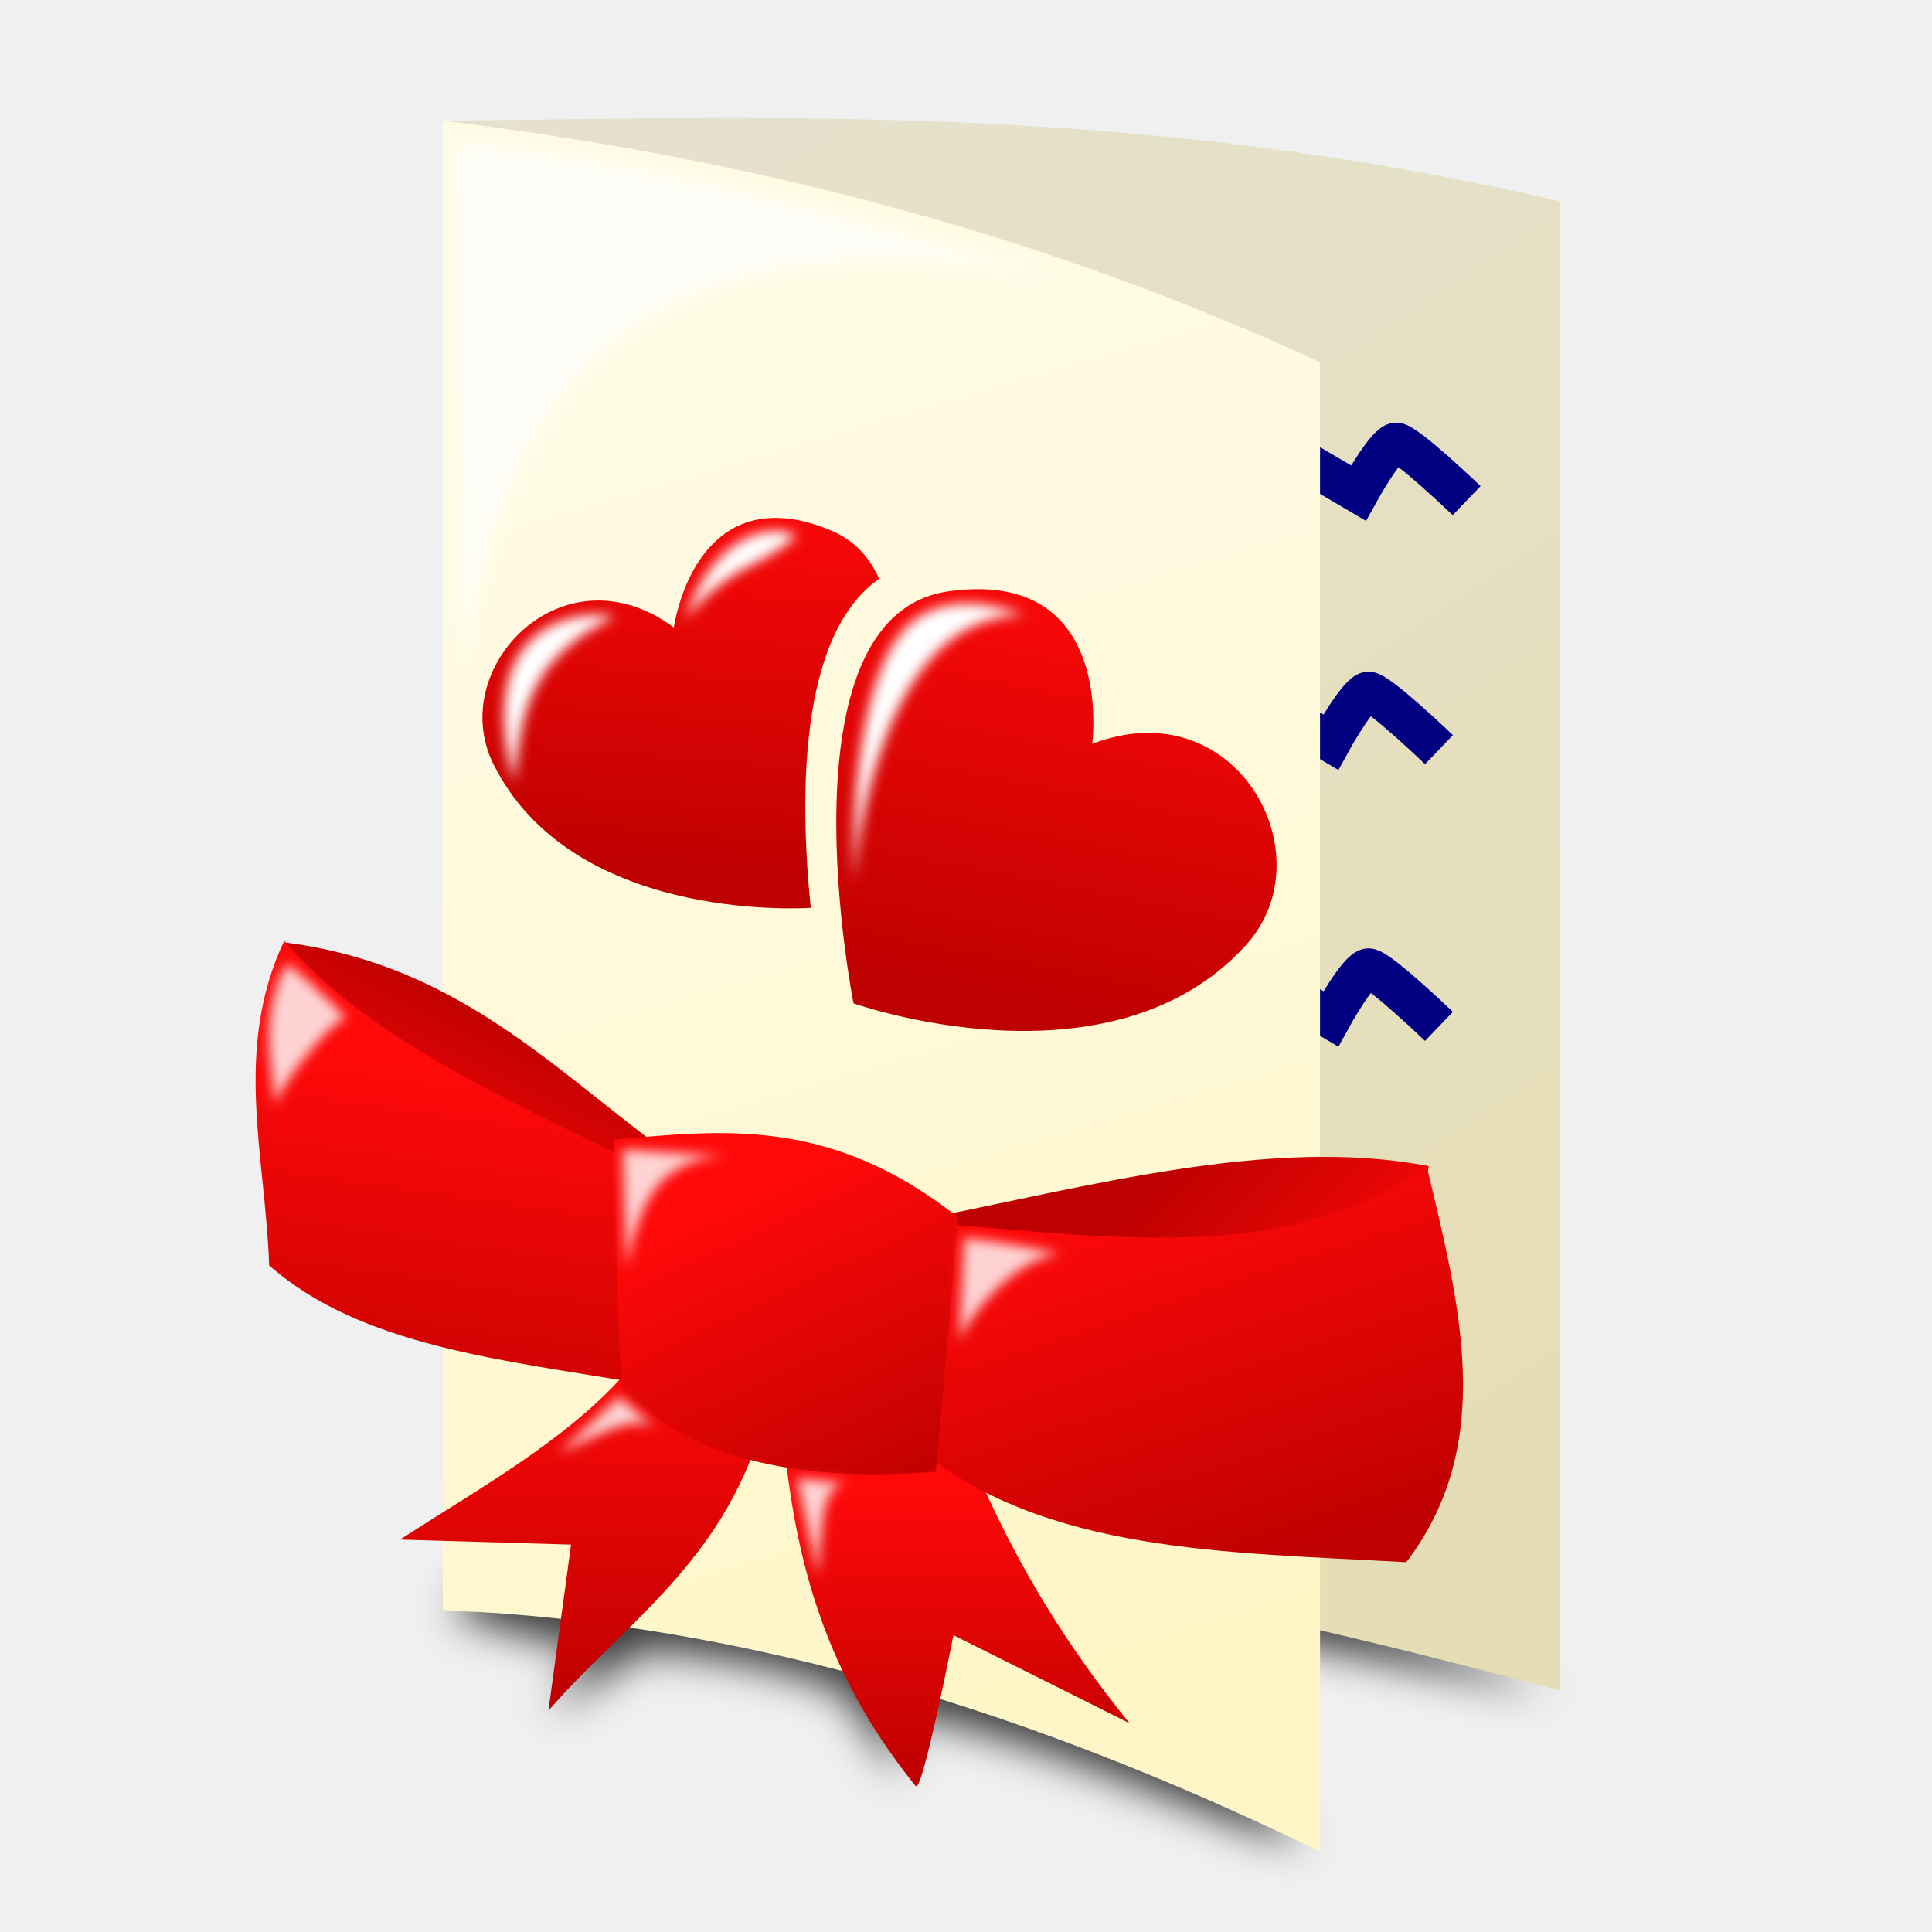
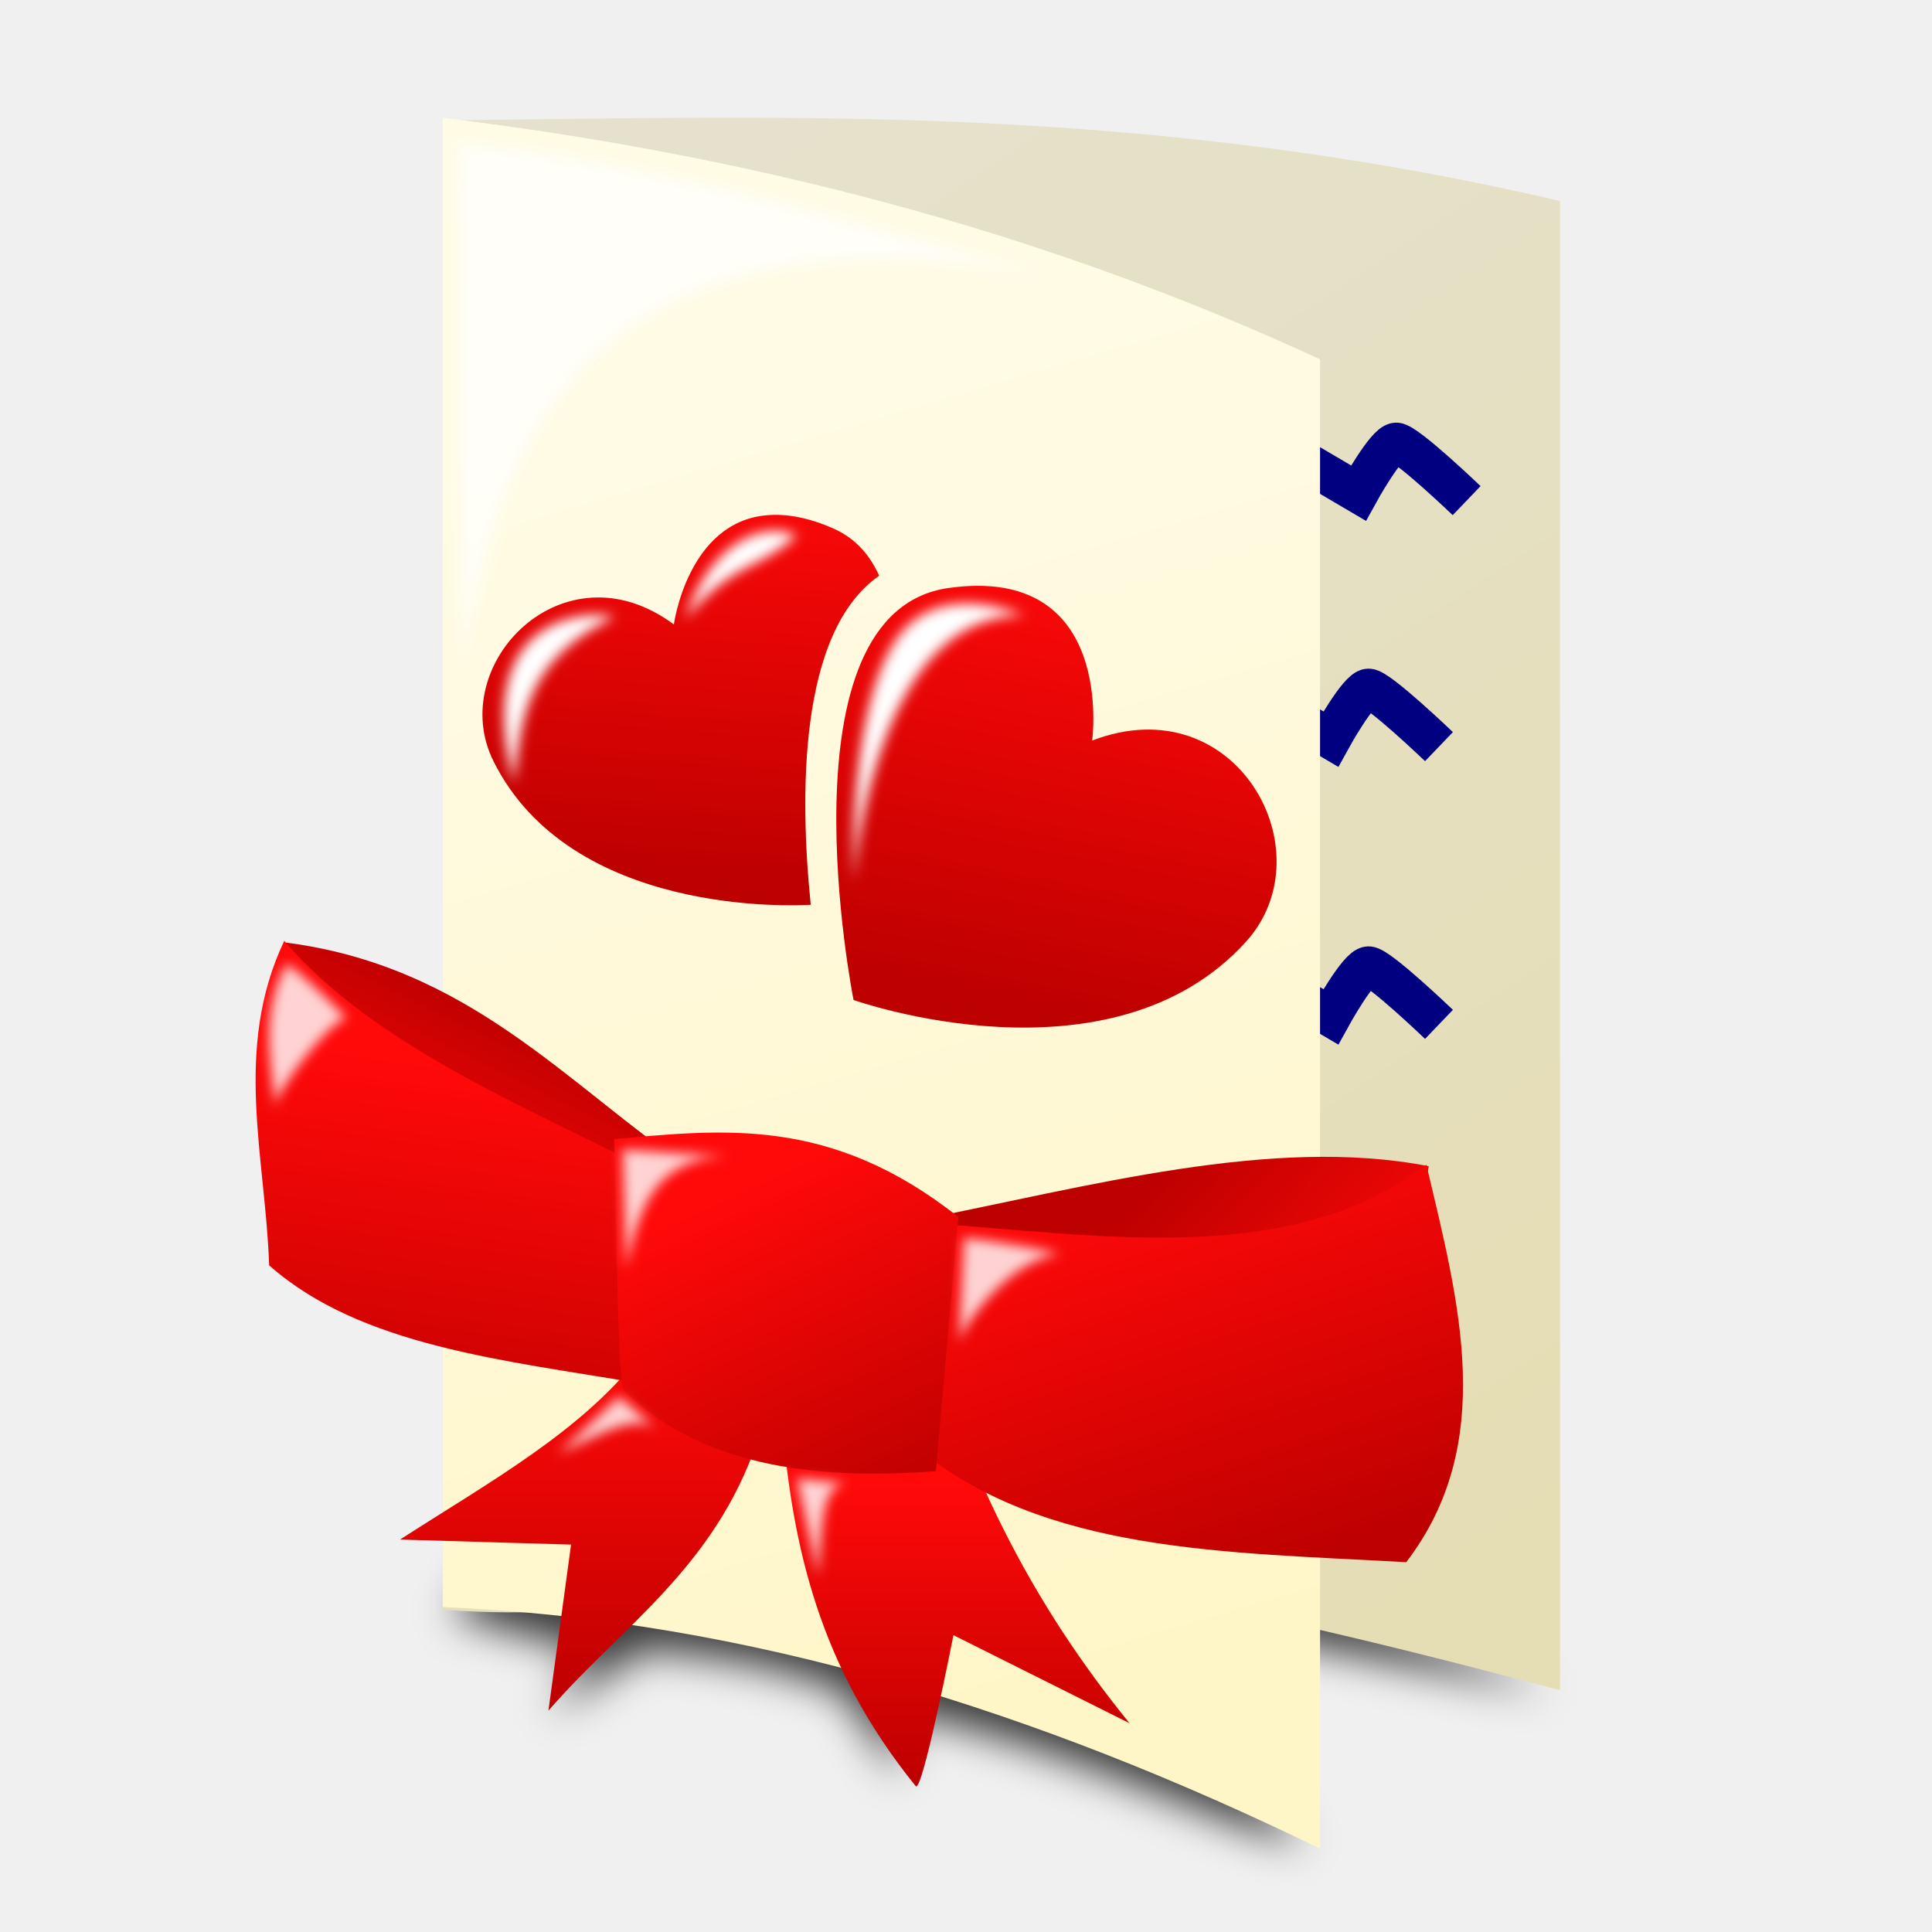
- <svg xmlns="http://www.w3.org/2000/svg" xmlns:xlink="http://www.w3.org/1999/xlink" width="48" height="48" id="svg2" version="1.1">
+ <svg xmlns="http://www.w3.org/2000/svg" xmlns:xlink="http://www.w3.org/1999/xlink" id="svg2" viewBox="0 0 48 48" version="1.1">
  <defs id="defs4">
    <linearGradient id="linearGradient3801">
-       <stop style="stop-color:#bd0000;stop-opacity:1;" offset="0" id="stop3803" />
-       <stop style="stop-color:#ff0909;stop-opacity:1;" offset="1" id="stop3805" />
+       <stop id="stop3803" style="stop-color:#bd0000" offset="0" />
+       <stop id="stop3805" style="stop-color:#ff0909" offset="1" />
    </linearGradient>
    <linearGradient id="linearGradient3643">
-       <stop style="stop-color:#fff6c7;stop-opacity:1;" offset="0" id="stop3645" />
-       <stop style="stop-color:#fffbe5;stop-opacity:1;" offset="1" id="stop3647" />
+       <stop id="stop3645" style="stop-color:#fff6c7" offset="0" />
+       <stop id="stop3647" style="stop-color:#fffbe5" offset="1" />
    </linearGradient>
-     <linearGradient xlink:href="#linearGradient3643" id="linearGradient3651" x1="32.439" y1="1039.17" x2="18.505" y2="1010.069" gradientUnits="userSpaceOnUse" gradientTransform="matrix(0.874185,0,0,1,1.523373,-0.4043084)" />
-     <linearGradient xlink:href="#linearGradient3643" id="linearGradient3653" x1="38.099" y1="1041.624" x2="13.034" y2="1007.426" gradientUnits="userSpaceOnUse" />
+     <linearGradient id="linearGradient3651" y2="1010.1" xlink:href="#linearGradient3643" gradientUnits="userSpaceOnUse" x2="18.505" gradientTransform="matrix(.87419 0 0 1 1.5234 -.40431)" y1="1039.2" x1="32.439" />
+     <linearGradient id="linearGradient3653" y2="1007.4" xlink:href="#linearGradient3643" gradientUnits="userSpaceOnUse" x2="13.034" y1="1041.6" x1="38.099" />
    <filter id="filter3775">
-       <feGaussianBlur stdDeviation="0.173" id="feGaussianBlur3777" />
+       <feGaussianBlur id="feGaussianBlur3777" stdDeviation="0.173" />
    </filter>
-     <filter id="filter3797" x="-0.055" width="1.11" y="-0.174" height="1.349">
-       <feGaussianBlur stdDeviation="0.749" id="feGaussianBlur3799" />
+     <linearGradient id="linearGradient3807" y2="1020.9" xlink:href="#linearGradient3801" gradientUnits="userSpaceOnUse" x2="18.138" gradientTransform="matrix(.84689 .61461 -.61461 .84689 638.03 142.3)" y1="1030.8" x1="22.702" />
+     <linearGradient id="linearGradient2856" y2="1020.9" xlink:href="#linearGradient3801" gradientUnits="userSpaceOnUse" x2="18.138" gradientTransform="matrix(-.87493 .32494 .32494 .87493 -296.95 117.01)" y1="1030.8" x1="22.702" />
+     <linearGradient id="linearGradient3646" y2="1034.4" xlink:href="#linearGradient3801" gradientUnits="userSpaceOnUse" x2="17.5" y1="1042.5" x1="21.25" />
+     <linearGradient id="linearGradient3648" y2="26.5" xlink:href="#linearGradient3801" gradientUnits="userSpaceOnUse" x2="11.144" y1="36.938" x1="9.663" />
+     <linearGradient id="linearGradient3650" y2="28.938" xlink:href="#linearGradient3801" gradientUnits="userSpaceOnUse" x2="29.509" y1="38.812" x1="32.732" />
+     <linearGradient id="linearGradient3652" y2="33.812" xlink:href="#linearGradient3801" gradientUnits="userSpaceOnUse" x2="33.688" y1="29.062" x1="28.875" />
+     <linearGradient id="linearGradient3654" y2="29.438" xlink:href="#linearGradient3801" gradientUnits="userSpaceOnUse" x2="9.938" y1="24.875" x1="12.188" />
+     <linearGradient id="linearGradient3660" y2="36.912" xlink:href="#linearGradient3801" gradientUnits="userSpaceOnUse" x2="23.75" y1="44.387" x1="23.75" />
+     <linearGradient id="linearGradient3662" y2="33.625" xlink:href="#linearGradient3801" gradientUnits="userSpaceOnUse" x2="14.094" y1="42.5" x1="14.094" />
+     <filter id="filter3682" height="1.18" width="1.276" y="-.09" x="-.138">
+       <feGaussianBlur id="feGaussianBlur3684" stdDeviation="0.157" />
    </filter>
-     <linearGradient xlink:href="#linearGradient3801" id="linearGradient3807" x1="22.702" y1="1030.802" x2="18.138" y2="1020.938" gradientUnits="userSpaceOnUse" gradientTransform="matrix(0.8468852,0.6146091,-0.6146091,0.8468852,638.0303,142.2976)" />
-     <linearGradient xlink:href="#linearGradient3801" id="linearGradient2856" gradientUnits="userSpaceOnUse" gradientTransform="matrix(-0.8749297,0.3249441,0.3249441,0.8749297,-296.9466,117.0097)" x1="22.702" y1="1030.802" x2="18.138" y2="1020.938" />
-     <linearGradient xlink:href="#linearGradient3801" id="linearGradient3646" x1="21.25" y1="1042.5" x2="17.5" y2="1034.438" gradientUnits="userSpaceOnUse" />
-     <linearGradient xlink:href="#linearGradient3801" id="linearGradient3648" x1="9.663" y1="36.938" x2="11.144" y2="26.5" gradientUnits="userSpaceOnUse" />
-     <linearGradient xlink:href="#linearGradient3801" id="linearGradient3650" x1="32.732" y1="38.812" x2="29.509" y2="28.938" gradientUnits="userSpaceOnUse" />
-     <linearGradient xlink:href="#linearGradient3801" id="linearGradient3652" x1="28.875" y1="29.062" x2="33.688" y2="33.812" gradientUnits="userSpaceOnUse" />
-     <linearGradient xlink:href="#linearGradient3801" id="linearGradient3654" x1="12.188" y1="24.875" x2="9.938" y2="29.438" gradientUnits="userSpaceOnUse" />
-     <linearGradient xlink:href="#linearGradient3801" id="linearGradient3660" x1="23.75" y1="44.387" x2="23.75" y2="36.912" gradientUnits="userSpaceOnUse" />
-     <linearGradient xlink:href="#linearGradient3801" id="linearGradient3662" x1="14.094" y1="42.5" x2="14.094" y2="33.625" gradientUnits="userSpaceOnUse" />
-     <filter id="filter3682" x="-0.138" width="1.276" y="-0.09" height="1.18">
-       <feGaussianBlur stdDeviation="0.157" id="feGaussianBlur3684" />
-     </filter>
-     <filter id="filter3686" x="-0.135" width="1.27" y="-0.171" height="1.343">
-       <feGaussianBlur stdDeviation="0.157" id="feGaussianBlur3688" />
+     <filter id="filter3686" height="1.343" width="1.27" y="-.171" x="-.135">
+       <feGaussianBlur id="feGaussianBlur3688" stdDeviation="0.157" />
    </filter>
    <filter id="filter3690">
-       <feGaussianBlur stdDeviation="0.157" id="feGaussianBlur3692" />
+       <feGaussianBlur id="feGaussianBlur3692" stdDeviation="0.157" />
    </filter>
-     <filter id="filter3844" x="-0.177" width="1.354" y="-0.095" height="1.191">
-       <feGaussianBlur stdDeviation="0.144" id="feGaussianBlur3846" />
+     <filter id="filter3844" height="1.191" width="1.354" y="-.095" x="-.177">
+       <feGaussianBlur id="feGaussianBlur3846" stdDeviation="0.144" />
    </filter>
-     <filter id="filter3848" x="-0.139" width="1.277" y="-0.128" height="1.256">
-       <feGaussianBlur stdDeviation="0.144" id="feGaussianBlur3850" />
+     <filter id="filter3848" height="1.256" width="1.277" y="-.128" x="-.139">
+       <feGaussianBlur id="feGaussianBlur3850" stdDeviation="0.144" />
    </filter>
-     <filter id="filter3852" x="-0.13" width="1.261" y="-0.117" height="1.233">
-       <feGaussianBlur stdDeviation="0.144" id="feGaussianBlur3854" />
+     <filter id="filter3852" height="1.233" width="1.26" y="-.117" x="-.13">
+       <feGaussianBlur id="feGaussianBlur3854" stdDeviation="0.144" />
    </filter>
-     <filter id="filter3856" x="-0.14" width="1.279" y="-0.244" height="1.488">
-       <feGaussianBlur stdDeviation="0.144" id="feGaussianBlur3858" />
+     <filter id="filter3856" height="1.488" width="1.279" y="-.244" x="-.14">
+       <feGaussianBlur id="feGaussianBlur3858" stdDeviation="0.144" />
    </filter>
-     <filter id="filter3860" x="-0.252" width="1.504" y="-0.142" height="1.284">
-       <feGaussianBlur stdDeviation="0.144" id="feGaussianBlur3862" />
+     <filter id="filter3860" height="1.284" width="1.504" y="-.142" x="-.252">
+       <feGaussianBlur id="feGaussianBlur3862" stdDeviation="0.144" />
    </filter>
-     <filter id="filter3653" x="-0.045" width="1.089" y="-0.153" height="1.306">
-       <feGaussianBlur stdDeviation="0.506" id="feGaussianBlur3655" />
+     <filter id="filter3653" height="1.306" width="1.089" y="-0.153" x="-.045">
+       <feGaussianBlur id="feGaussianBlur3655" stdDeviation="0.506" />
    </filter>
  </defs>
-   <g id="layer1" transform="translate(0,-1004.362)">
-     <path style="color:#000000;fill:#000000;stroke:none;stroke-width:1px;stroke-linecap:butt;stroke-linejoin:miter;stroke-miterlimit:4;stroke-opacity:1;stroke-dasharray:none;stroke-dashoffset:0;marker:none;visibility:visible;display:inline;overflow:visible;enable-background:accumulate;fill-opacity:0.769;filter:url(#filter3653)" d="M 12.812,38.094 11.25,40.125 l 3.375,0.906 -0.938,1.531 2.332,-1.596 c 1.538,0.183 3.023,0.287 4.965,1.075 l 1.359,2.114 -0.047,-1.63 c 3.744,0.721 6.7,2.23 10.047,3.348 L 27.91,39.901 12.812,38.094 z m 16.75,2.2 8.844,1.737 -8.985,-4.097 0.141,2.36 z" transform="translate(0,1004.362)" id="path2876" />
-     <path transform="matrix(0.9974143,0.07186635,0,1,0,0)" style="fill:url(#linearGradient3653);fill-opacity:1;stroke:none" d="m 11.029,1006.57 c 8.787,-0.732 17.442,-1.662 27.829,0 l 0,37 c -22.984,-4.484 -18.553,-10e-5 -27.829,0 l 0,-37 z" id="rect2869" />
-     <path id="path3661" d="m 11.029,1006.57 c 8.787,-0.732 17.442,-1.662 27.829,0 l 0,37 c -22.984,-4.484 -18.553,-10e-5 -27.829,0 l 0,-37 z" style="fill:#000000;fill-opacity:0.103;stroke:none" transform="matrix(0.9974143,0.07186635,0,1,0,0)" />
-     <path style="color:#000000;fill:none;stroke:#000080;stroke-width:1px;stroke-linecap:butt;stroke-linejoin:miter;stroke-miterlimit:4;stroke-opacity:1;stroke-dasharray:none;stroke-dashoffset:0;marker:none;visibility:visible;display:inline;overflow:visible;enable-background:accumulate" d="m 31.062,10.688 c 0.25,0.125 2.688,1.562 2.688,1.562 0,0 0.688,-1.25 0.938,-1.25 0.25,0 1.75,1.438 1.75,1.438" id="path3677" transform="translate(0,1004.362)" />
-     <path id="path3679" d="m 30.375,1021.237 c 0.25,0.125 2.688,1.562 2.688,1.562 0,0 0.688,-1.25 0.938,-1.25 0.25,0 1.75,1.438 1.75,1.438" style="color:#000000;fill:none;stroke:#000080;stroke-width:1px;stroke-linecap:butt;stroke-linejoin:miter;stroke-miterlimit:4;stroke-opacity:1;stroke-dasharray:none;stroke-dashoffset:0;marker:none;visibility:visible;display:inline;overflow:visible;enable-background:accumulate" />
-     <path style="color:#000000;fill:none;stroke:#000080;stroke-width:1px;stroke-linecap:butt;stroke-linejoin:miter;stroke-miterlimit:4;stroke-opacity:1;stroke-dasharray:none;stroke-dashoffset:0;marker:none;visibility:visible;display:inline;overflow:visible;enable-background:accumulate" d="m 30.375,1028.112 c 0.25,0.125 2.688,1.562 2.688,1.562 0,0 0.688,-1.25 0.938,-1.25 0.25,0 1.75,1.438 1.75,1.438" id="path3681" />
-     <path transform="matrix(0.9641374,0.2654035,0,1,0,0)" style="fill:url(#linearGradient3651);fill-opacity:1;stroke:none" d="m 11.409,1004.334 c 8.688,-1.294 16.118,-1.175 22.607,0 l 0,37 c -7.207,-1.462 -14.669,-1.79 -22.607,0 l 0,-37 z" id="rect2867" />
-     <path style="color:#000000;fill:url(#linearGradient3654);stroke:none;stroke-width:1px;stroke-linecap:butt;stroke-linejoin:miter;stroke-miterlimit:4;stroke-opacity:1;stroke-dasharray:none;stroke-dashoffset:0;marker:none;visibility:visible;display:inline;overflow:visible;enable-background:accumulate;fill-opacity:1" d="M 7.055,23.412 C 11.665,23.989 14.097,26.966 17.188,29.062 l -0.375,3.25 c 0,0 -8.812,-2.062 -8.875,-2.938 C 7.875,28.5 7.242,23.224 7.055,23.412 z" id="path3642" transform="translate(0,1004.362)" />
-     <path style="color:#000000;fill:url(#linearGradient3652);stroke:none;stroke-width:1px;stroke-linecap:butt;stroke-linejoin:miter;stroke-miterlimit:4;stroke-opacity:1;stroke-dasharray:none;stroke-dashoffset:0;marker:none;visibility:visible;display:inline;overflow:visible;enable-background:accumulate" d="m 22.812,30.312 c 4.207,-0.825 8.795,-2.097 12.684,-1.338 L 34.938,32.688 l -12.375,1.125 0.25,-3.5 z" id="path3644" transform="translate(0,1004.362)" />
-     <path style="color:#000000;fill:url(#linearGradient3660);stroke:none;stroke-width:1px;stroke-linecap:butt;stroke-linejoin:miter;stroke-miterlimit:4;stroke-opacity:1;stroke-dasharray:none;stroke-dashoffset:0;marker:none;visibility:visible;display:inline;overflow:visible;enable-background:accumulate" d="m 19.438,35.438 c 0.25,-0.125 3.875,-1.375 3.875,-1.375 0.959,2.847 2.299,5.737 4.75,8.75 l -4.375,-2.188 c 0,0 -0.775,3.95 -0.938,3.75 -2.413,-2.979 -3.043,-5.958 -3.312,-8.938 z" id="path3658" transform="translate(0,1004.362)" />
-     <path style="color:#000000;fill:url(#linearGradient3650);stroke:none;stroke-width:1px;stroke-linecap:butt;stroke-linejoin:miter;stroke-miterlimit:4;stroke-opacity:1;stroke-dasharray:none;stroke-dashoffset:0;marker:none;visibility:visible;display:inline;overflow:visible;enable-background:accumulate" d="m 22.938,30.375 c 4.477,0.319 9.141,1.118 12.5,-1.438 0.817,3.447 1.761,6.914 -0.5,9.875 -4.44,-0.251 -9.033,-0.215 -12.188,-2.875 -0.291,-0.245 0.312,-5.625 0.188,-5.562 z" id="path3638" transform="translate(0,1004.362)" />
-     <path style="color:#000000;fill:url(#linearGradient3807);fill-opacity:1;stroke:none;stroke-width:1px;marker:none;visibility:visible;display:inline;overflow:visible;enable-background:accumulate" d="m 27.135,1022.845 c 0,0 0.596,-4.381 -3.572,-3.791 -4.274,0.606 -2.357,10.235 -2.357,10.235 0,0 6.386,2.271 9.753,-1.45 2.016,-2.228 -0.241,-6.368 -3.825,-4.995 z" id="path3657" />
-     <path style="color:#000000;fill:#ffffff;stroke:none;stroke-width:1px;stroke-linecap:butt;stroke-linejoin:miter;stroke-miterlimit:4;stroke-opacity:1;stroke-dasharray:none;stroke-dashoffset:0;marker:none;visibility:visible;display:inline;overflow:visible;enable-background:accumulate;filter:url(#filter3775);fill-opacity:0.728" d="m 11.49,16.813 c 0,-0.306 -0.111,-13.27 -0.111,-13.27 5.26,0.494 9.858,2.029 14.634,3.283 C 15.246,4.982 12.334,10.145 11.49,16.813 z" id="path3765" transform="translate(0,1004.362)" />
-     <path style="color:#000000;fill:url(#linearGradient2856);fill-opacity:1;stroke:none;stroke-width:1px;marker:none;visibility:visible;display:inline;overflow:visible;enable-background:accumulate" d="m 19.064,1017.238 c -1.978,0.159 -2.322,2.714 -2.322,2.714 -2.749,-2.039 -5.678,1.003 -4.48,3.401 1.931,3.866 7.491,3.587 7.881,3.564 -0.27,-2.648 -0.326,-6.767 1.7,-8.175 -0.228,-0.507 -0.583,-0.931 -1.145,-1.177 -0.645,-0.283 -1.179,-0.364 -1.635,-0.327 z" id="path2847" />
-     <path style="color:#000000;fill:url(#linearGradient3662);stroke:none;stroke-width:1px;stroke-linecap:butt;stroke-linejoin:miter;stroke-miterlimit:4;stroke-opacity:1;stroke-dasharray:none;stroke-dashoffset:0;marker:none;visibility:visible;display:inline;overflow:visible;enable-background:accumulate" d="m 15.938,33.625 c -1.411,1.895 -3.798,3.205 -6,4.625 l 4.25,0.125 -0.562,4.125 c 1.823,-2.098 4.114,-3.541 5.188,-6.688 l -2.875,-2.188 z" id="path3656" transform="translate(0,1004.362)" />
-     <path style="color:#000000;fill:url(#linearGradient3648);stroke:none;stroke-width:1px;stroke-linecap:butt;stroke-linejoin:miter;stroke-miterlimit:4;stroke-opacity:1;stroke-dasharray:none;stroke-dashoffset:0;marker:none;visibility:visible;display:inline;overflow:visible;enable-background:accumulate" d="m 15.5,28.75 c -3.147,-1.549 -6.417,-3.019 -8.438,-5.375 -1.276,2.688 -0.465,5.375 -0.375,8.062 2.276,2.017 5.856,2.358 9.25,2.938 L 15.5,28.75 z" id="path3640" transform="translate(0,1004.362)" />
-     <path style="color:#000000;fill:url(#linearGradient3646);stroke:none;stroke-width:1px;marker:none;visibility:visible;display:inline;overflow:visible;enable-background:accumulate" d="m 15.25,1032.675 c 2.699,-0.233 5.378,-0.583 8.562,1.938 l -0.562,6.312 c -2.708,0.208 -5.729,-0.021 -7.75,-2 -0.184,-0.18 -0.188,-6.062 -0.25,-6.25 z" id="path3634" />
-     <path style="color:#000000;fill:#ffffff;stroke:none;stroke-width:1px;stroke-linecap:butt;stroke-linejoin:miter;stroke-miterlimit:4;stroke-opacity:1;stroke-dasharray:none;stroke-dashoffset:0;marker:none;visibility:visible;display:inline;overflow:visible;enable-background:accumulate;filter:url(#filter3682)" d="m 12.772,19.451 c 0.175,-1.511 0.241,-3.056 2.475,-4.11 -0.084,-0.149 -3.687,-0.422 -2.475,4.11 z" id="path3664" transform="translate(0,1004.362)" />
-     <path style="color:#000000;fill:#ffffff;stroke:none;stroke-width:1px;stroke-linecap:butt;stroke-linejoin:miter;stroke-miterlimit:4;stroke-opacity:1;stroke-dasharray:none;stroke-dashoffset:0;marker:none;visibility:visible;display:inline;overflow:visible;enable-background:accumulate;filter:url(#filter3686)" d="m 17.015,15.385 c 0.655,-1.965 1.985,-2.45 2.784,-2.077 -1.07,0.91 -1.56,0.627 -2.784,2.077 z" id="path3666" transform="translate(0,1004.362)" />
-     <path style="color:#000000;fill:#ffffff;stroke:none;stroke-width:1px;stroke-linecap:butt;stroke-linejoin:miter;stroke-miterlimit:4;stroke-opacity:1;stroke-dasharray:none;stroke-dashoffset:0;marker:none;visibility:visible;display:inline;overflow:visible;enable-background:accumulate;filter:url(#filter3690)" d="m 25.456,15.296 c 0,0 -1.873,-0.844 -2.961,0.309 -1.475,1.563 -1.282,6.32 -1.282,6.32 0,0 0.442,-6.718 4.243,-6.629 z" id="path3668" transform="translate(0,1004.362)" />
-     <path style="color:#000000;fill:#ffffff;stroke:none;stroke-width:1px;stroke-linecap:butt;stroke-linejoin:miter;stroke-miterlimit:4;stroke-opacity:1;stroke-dasharray:none;stroke-dashoffset:0;marker:none;visibility:visible;display:inline;overflow:visible;enable-background:accumulate;fill-opacity:0.817;filter:url(#filter3844)" d="M 7.115,23.958 C 6.453,25.166 6.723,26.374 6.85,27.582 6.623,27.355 8.366,25.128 8.618,25.328 8.824,25.493 7.386,24.047 7.115,23.958 z" id="path3694" transform="translate(0,1004.362)" />
-     <path style="color:#000000;fill:#ffffff;stroke:none;stroke-width:1px;stroke-linecap:butt;stroke-linejoin:miter;stroke-miterlimit:4;stroke-opacity:1;stroke-dasharray:none;stroke-dashoffset:0;marker:none;visibility:visible;display:inline;overflow:visible;enable-background:accumulate;fill-opacity:0.817;filter:url(#filter3852)" d="m 15.468,28.555 0.088,2.961 c 0.3,-1.403 0.648,-2.765 2.563,-2.784 l -2.652,-0.177 z" id="path3696" transform="translate(0,1004.362)" />
-     <path style="color:#000000;fill:#ffffff;stroke:none;stroke-width:1px;stroke-linecap:butt;stroke-linejoin:miter;stroke-miterlimit:4;stroke-opacity:1;stroke-dasharray:none;stroke-dashoffset:0;marker:none;visibility:visible;display:inline;overflow:visible;enable-background:accumulate;fill-opacity:0.817;filter:url(#filter3848)" d="m 23.953,30.764 -0.133,2.696 c -0.057,-0.339 1.176,-2.135 2.475,-2.298 0.236,-0.03 -2.298,-0.442 -2.342,-0.398 z" id="path3698" transform="translate(0,1004.362)" />
-     <path style="color:#000000;fill:#ffffff;stroke:none;stroke-width:1px;stroke-linecap:butt;stroke-linejoin:miter;stroke-miterlimit:4;stroke-opacity:1;stroke-dasharray:none;stroke-dashoffset:0;marker:none;visibility:visible;display:inline;overflow:visible;enable-background:accumulate;fill-opacity:0.817;filter:url(#filter3856)" d="m 13.877,36.112 1.503,-1.414 0.972,0.84 c -0.57,-0.49 -1.573,0.177 -2.475,0.575 z" id="path3700" transform="translate(0,1004.362)" />
-     <path style="color:#000000;fill:#ffffff;stroke:none;stroke-width:1px;stroke-linecap:butt;stroke-linejoin:miter;stroke-miterlimit:4;stroke-opacity:1;stroke-dasharray:none;stroke-dashoffset:0;marker:none;visibility:visible;display:inline;overflow:visible;enable-background:accumulate;fill-opacity:0.817;filter:url(#filter3860)" d="m 21.169,36.863 -1.37,-0.133 0.53,2.431 c 0.099,-1.26 0.048,-2.423 0.84,-2.298 z" id="path3702" transform="translate(0,1004.362)" />
+   <g id="layer1" transform="translate(0 -1004.4)">
+     <path id="path2876" style="fill-opacity:.769;color:#000000;filter:url(#filter3653);fill:#000000" d="m12.812 38.094-1.562 2.031l3.375 0.906-0.938 1.531 2.332-1.596c1.538 0.183 3.023 0.287 4.965 1.075l1.359 2.114-0.047-1.629c3.744 0.721 6.7 2.23 10.047 3.348l-4.433-5.973-15.098-1.807zm16.75 2.2 8.844 1.737-8.985-4.097 0.141 2.36z" transform="translate(0 1004.4)" />
+     <path id="rect2869" style="fill:url(#linearGradient3653)" transform="matrix(.99741 .071866 0 1 0 0)" d="m11.029 1006.6c8.787-0.732 17.442-1.662 27.829 0v37c-22.984-4.484-18.553-0-27.829 0v-37z" />
+     <path id="path3661" style="fill-opacity:.103;fill:#000000" transform="matrix(.99741 .071866 0 1 0 0)" d="m11.029 1006.6c8.787-0.732 17.442-1.662 27.829 0v37c-22.984-4.484-18.553-0-27.829 0v-37z" />
+     <path id="path3677" style="color:#000000;stroke:#000080;stroke-width:1px;fill:none" transform="translate(0 1004.4)" d="m31.062 10.688c0.25 0.125 2.688 1.562 2.688 1.562s0.688-1.25 0.938-1.25 1.75 1.438 1.75 1.438" />
+     <path id="path3679" style="color:#000000;stroke:#000080;stroke-width:1px;fill:none" d="m30.375 1021.2c0.25 0.125 2.688 1.562 2.688 1.562s0.688-1.25 0.938-1.25 1.75 1.438 1.75 1.438" />
+     <path id="path3681" style="color:#000000;stroke:#000080;stroke-width:1px;fill:none" d="m30.375 1028.1c0.25 0.125 2.688 1.562 2.688 1.562s0.688-1.25 0.938-1.25 1.75 1.438 1.75 1.438" />
+     <path id="rect2867" style="fill:url(#linearGradient3651)" transform="matrix(.96414 .2654 0 1 0 0)" d="m11.409 1004.3c8.688-1.294 16.118-1.175 22.607 0v37c-7.207-1.462-14.669-1.79-22.607 0v-37z" />
+     <path id="path3642" style="color:#000000;fill:url(#linearGradient3654)" transform="translate(0 1004.4)" d="m7.055 23.412c4.61 0.577 7.042 3.554 10.133 5.65l-0.375 3.25s-8.812-2.062-8.875-2.938c-0.063-0.874-0.696-6.15-0.883-5.962z" />
+     <path id="path3644" style="color:#000000;fill:url(#linearGradient3652)" transform="translate(0 1004.4)" d="m22.812 30.312c4.207-0.825 8.794-2.098 12.684-1.338l-0.558 3.714-12.375 1.125 0.25-3.5z" />
+     <path id="path3658" style="color:#000000;fill:url(#linearGradient3660)" transform="translate(0 1004.4)" d="m19.438 35.438c0.25-0.125 3.875-1.375 3.875-1.375 0.959 2.847 2.299 5.737 4.75 8.75l-4.375-2.188s-0.775 3.95-0.938 3.75c-2.413-2.979-3.043-5.958-3.312-8.938z" />
+     <path id="path3638" style="color:#000000;fill:url(#linearGradient3650)" transform="translate(0 1004.4)" d="m22.938 30.375c4.477 0.319 9.141 1.118 12.5-1.438 0.817 3.447 1.761 6.914-0.5 9.875-4.44-0.251-9.033-0.215-12.188-2.875-0.291-0.245 0.312-5.625 0.188-5.562z" />
+     <path id="path3657" style="color:#000000;fill:url(#linearGradient3807)" d="m27.135 1022.8s0.596-4.381-3.572-3.791c-4.274 0.606-2.357 10.235-2.357 10.235s6.386 2.271 9.753-1.45c2.016-2.228-0.241-6.368-3.825-4.995z" />
+     <path id="path3765" style="fill-opacity:.728;color:#000000;filter:url(#filter3775);fill:#ffffff" transform="translate(0 1004.4)" d="m11.49 16.813c0-0.306-0.111-13.27-0.111-13.27 5.26 0.494 9.858 2.029 14.634 3.283-10.767-1.844-13.679 3.319-14.523 9.987z" />
+     <path id="path2847" style="color:#000000;fill:url(#linearGradient2856)" d="m19.064 1017.2c-1.978 0.159-2.322 2.714-2.322 2.714-2.749-2.039-5.678 1.003-4.48 3.401 1.931 3.866 7.491 3.587 7.881 3.564-0.27-2.648-0.326-6.767 1.7-8.175-0.228-0.507-0.583-0.931-1.145-1.177-0.645-0.283-1.179-0.364-1.635-0.327z" />
+     <path id="path3656" style="color:#000000;fill:url(#linearGradient3662)" transform="translate(0 1004.4)" d="m15.938 33.625c-1.411 1.895-3.798 3.205-6 4.625l4.25 0.125-0.562 4.125c1.823-2.098 4.114-3.541 5.188-6.688l-2.875-2.188z" />
+     <path id="path3640" style="color:#000000;fill:url(#linearGradient3648)" transform="translate(0 1004.4)" d="m15.5 28.75c-3.147-1.549-6.417-3.019-8.438-5.375-1.276 2.688-0.465 5.375-0.375 8.062 2.276 2.017 5.856 2.358 9.25 2.938l-0.438-5.625z" />
+     <path id="path3634" style="color:#000000;fill:url(#linearGradient3646)" d="m15.25 1032.7c2.699-0.233 5.378-0.583 8.562 1.938l-0.562 6.312c-2.708 0.208-5.729-0.021-7.75-2-0.184-0.18-0.188-6.062-0.25-6.25z" />
+     <path id="path3664" style="color:#000000;filter:url(#filter3682);fill:#ffffff" transform="translate(0 1004.4)" d="m12.772 19.451c0.175-1.511 0.241-3.055 2.475-4.11-0.084-0.149-3.688-0.422-2.475 4.11z" />
+     <path id="path3666" style="color:#000000;filter:url(#filter3686);fill:#ffffff" transform="translate(0 1004.4)" d="m17.015 15.385c0.655-1.965 1.985-2.45 2.784-2.077-1.07 0.91-1.56 0.627-2.784 2.077z" />
+     <path id="path3668" style="color:#000000;filter:url(#filter3690);fill:#ffffff" transform="translate(0 1004.4)" d="m25.456 15.296s-1.873-0.844-2.961 0.309c-1.475 1.563-1.282 6.32-1.282 6.32s0.442-6.718 4.243-6.629z" />
+     <path id="path3694" style="fill-opacity:.817;color:#000000;filter:url(#filter3844);fill:#ffffff" transform="translate(0 1004.4)" d="m7.115 23.958c-0.662 1.208-0.392 2.416-0.265 3.624-0.228-0.227 1.516-2.454 1.768-2.254 0.206 0.165-1.232-1.281-1.503-1.37z" />
+     <path id="path3696" style="fill-opacity:.817;color:#000000;filter:url(#filter3852);fill:#ffffff" transform="translate(0 1004.4)" d="m15.468 28.555 0.088 2.961c0.3-1.403 0.648-2.765 2.563-2.784l-2.652-0.177z" />
+     <path id="path3698" style="fill-opacity:.817;color:#000000;filter:url(#filter3848);fill:#ffffff" transform="translate(0 1004.4)" d="m23.953 30.764-0.133 2.696c-0.057-0.339 1.176-2.135 2.475-2.298 0.236-0.03-2.298-0.442-2.342-0.398z" />
+     <path id="path3700" style="fill-opacity:.817;color:#000000;filter:url(#filter3856);fill:#ffffff" transform="translate(0 1004.4)" d="m13.877 36.112 1.503-1.414 0.972 0.84c-0.57-0.49-1.573 0.177-2.475 0.575z" />
+     <path id="path3702" style="fill-opacity:.817;color:#000000;filter:url(#filter3860);fill:#ffffff" transform="translate(0 1004.4)" d="m21.169 36.863-1.37-0.133 0.53 2.431c0.099-1.26 0.048-2.423 0.84-2.298z" />
  </g>
</svg>
